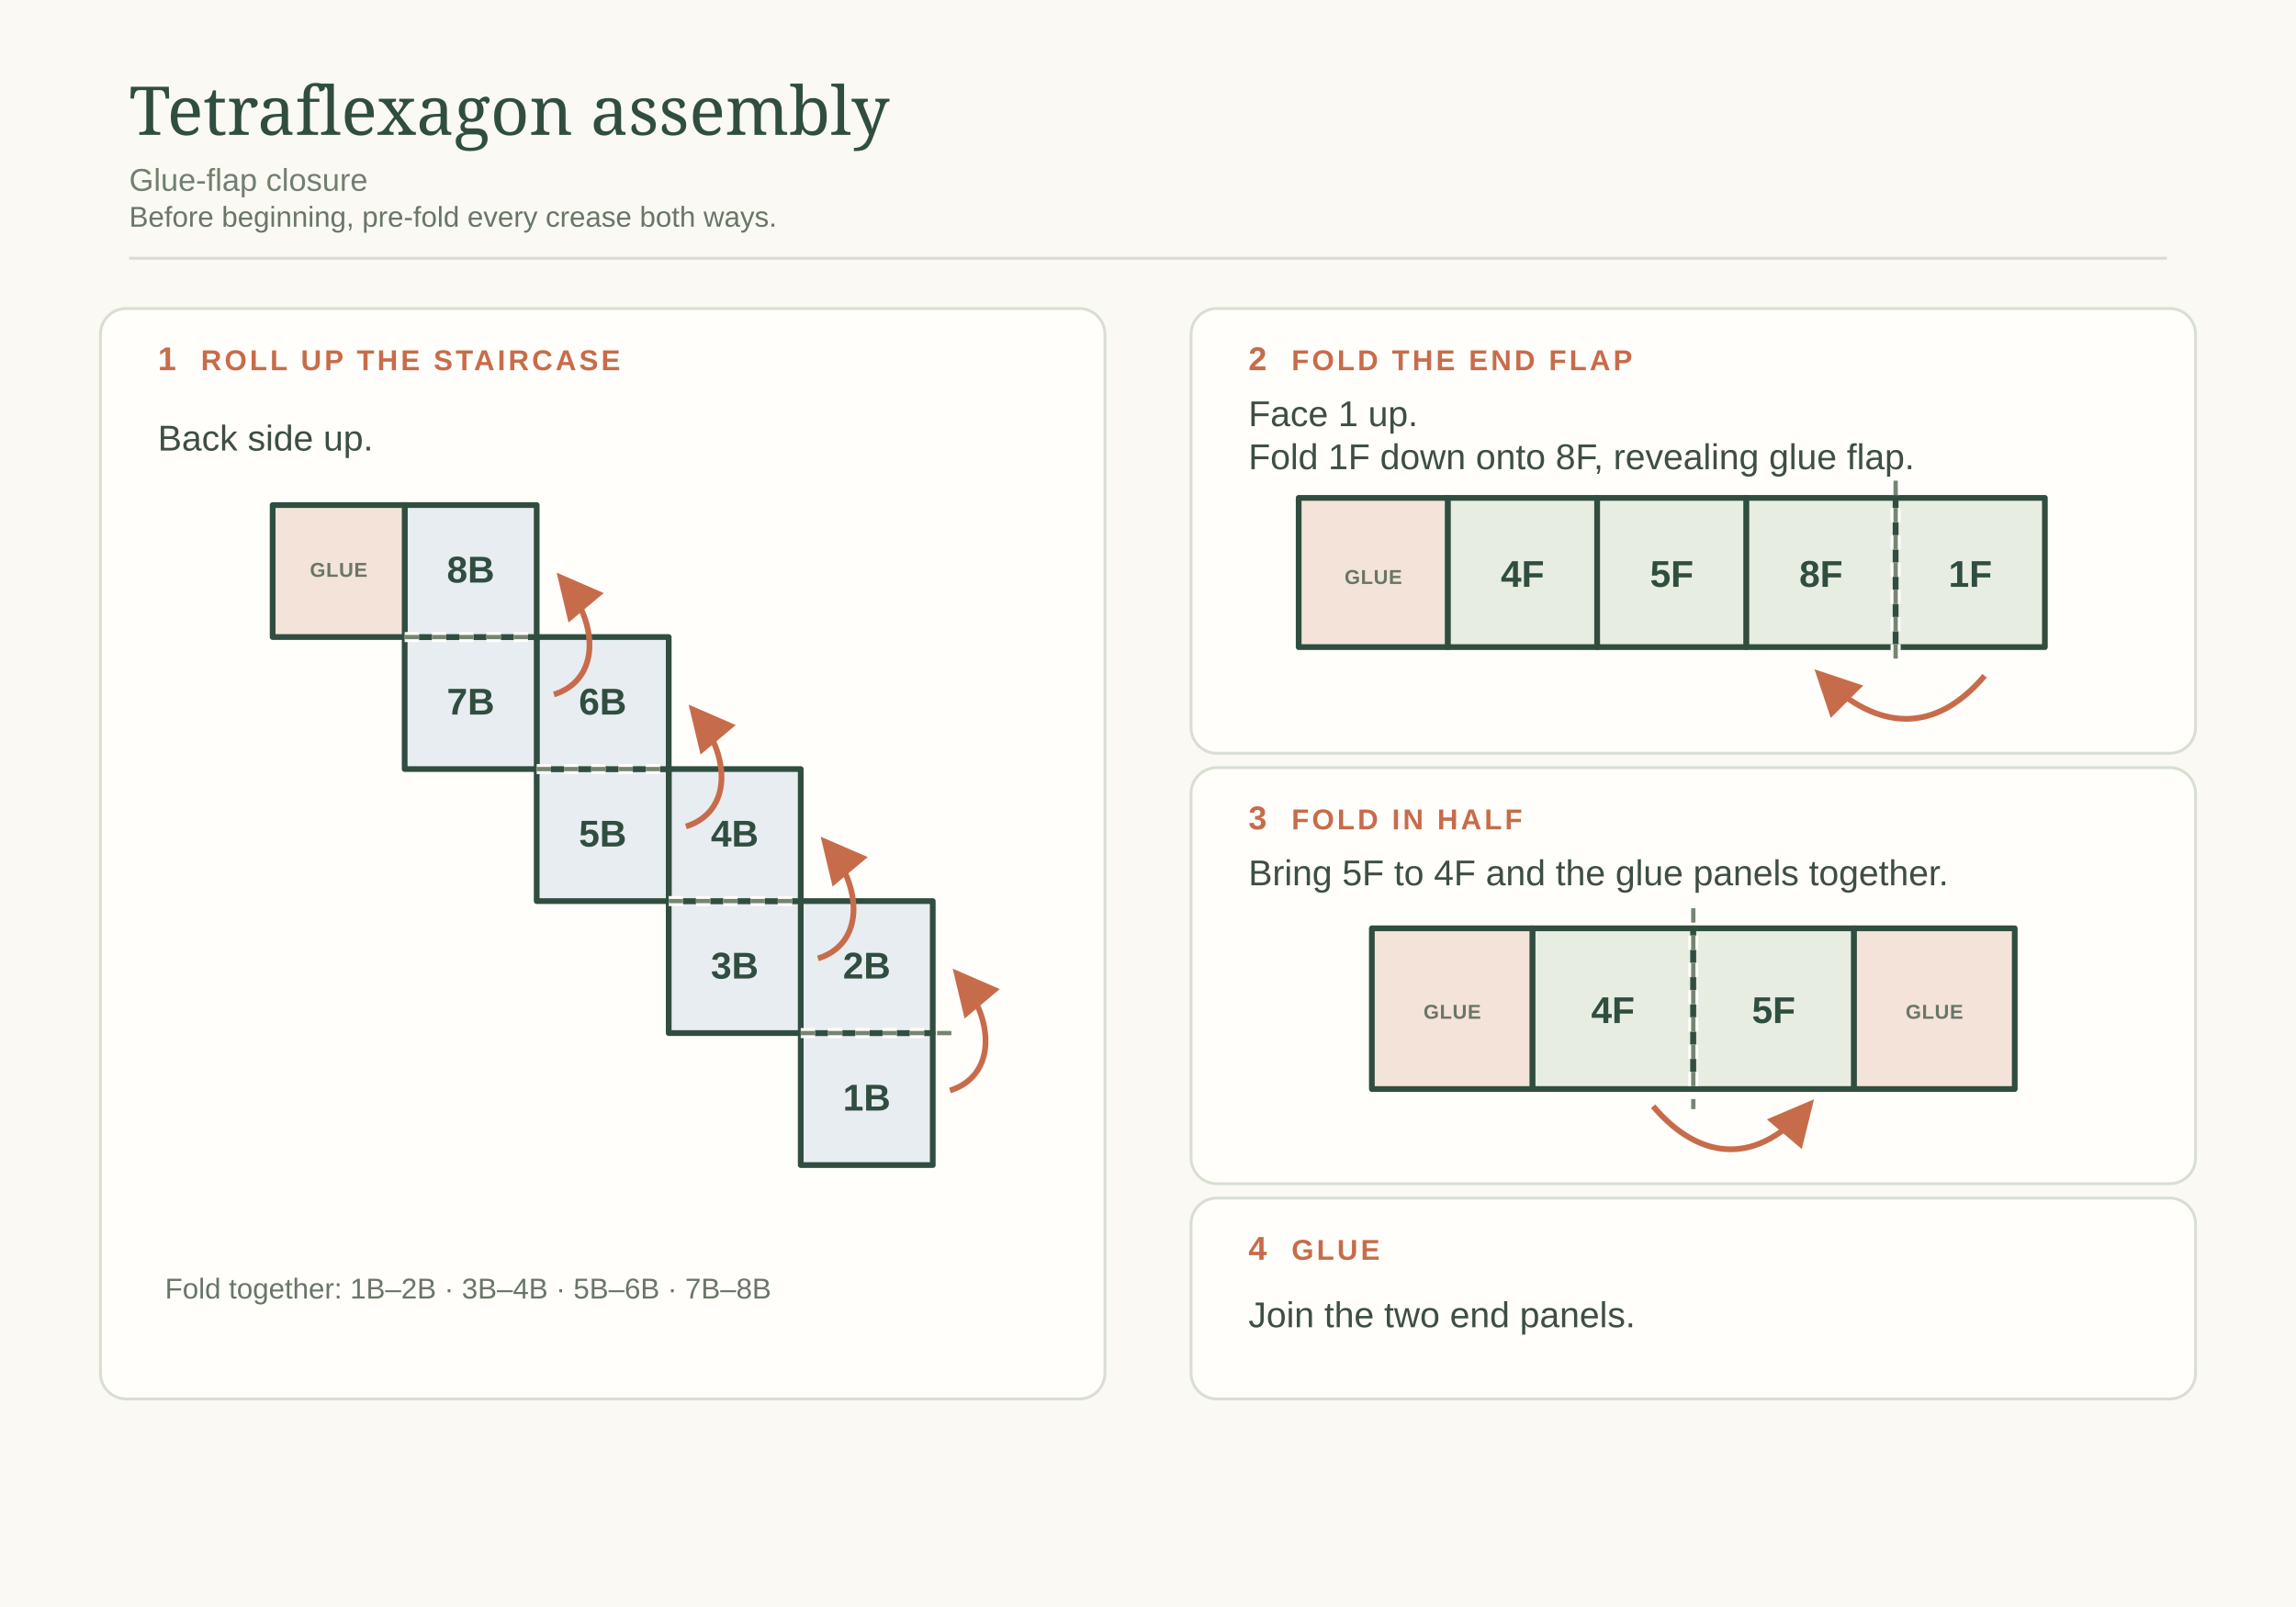
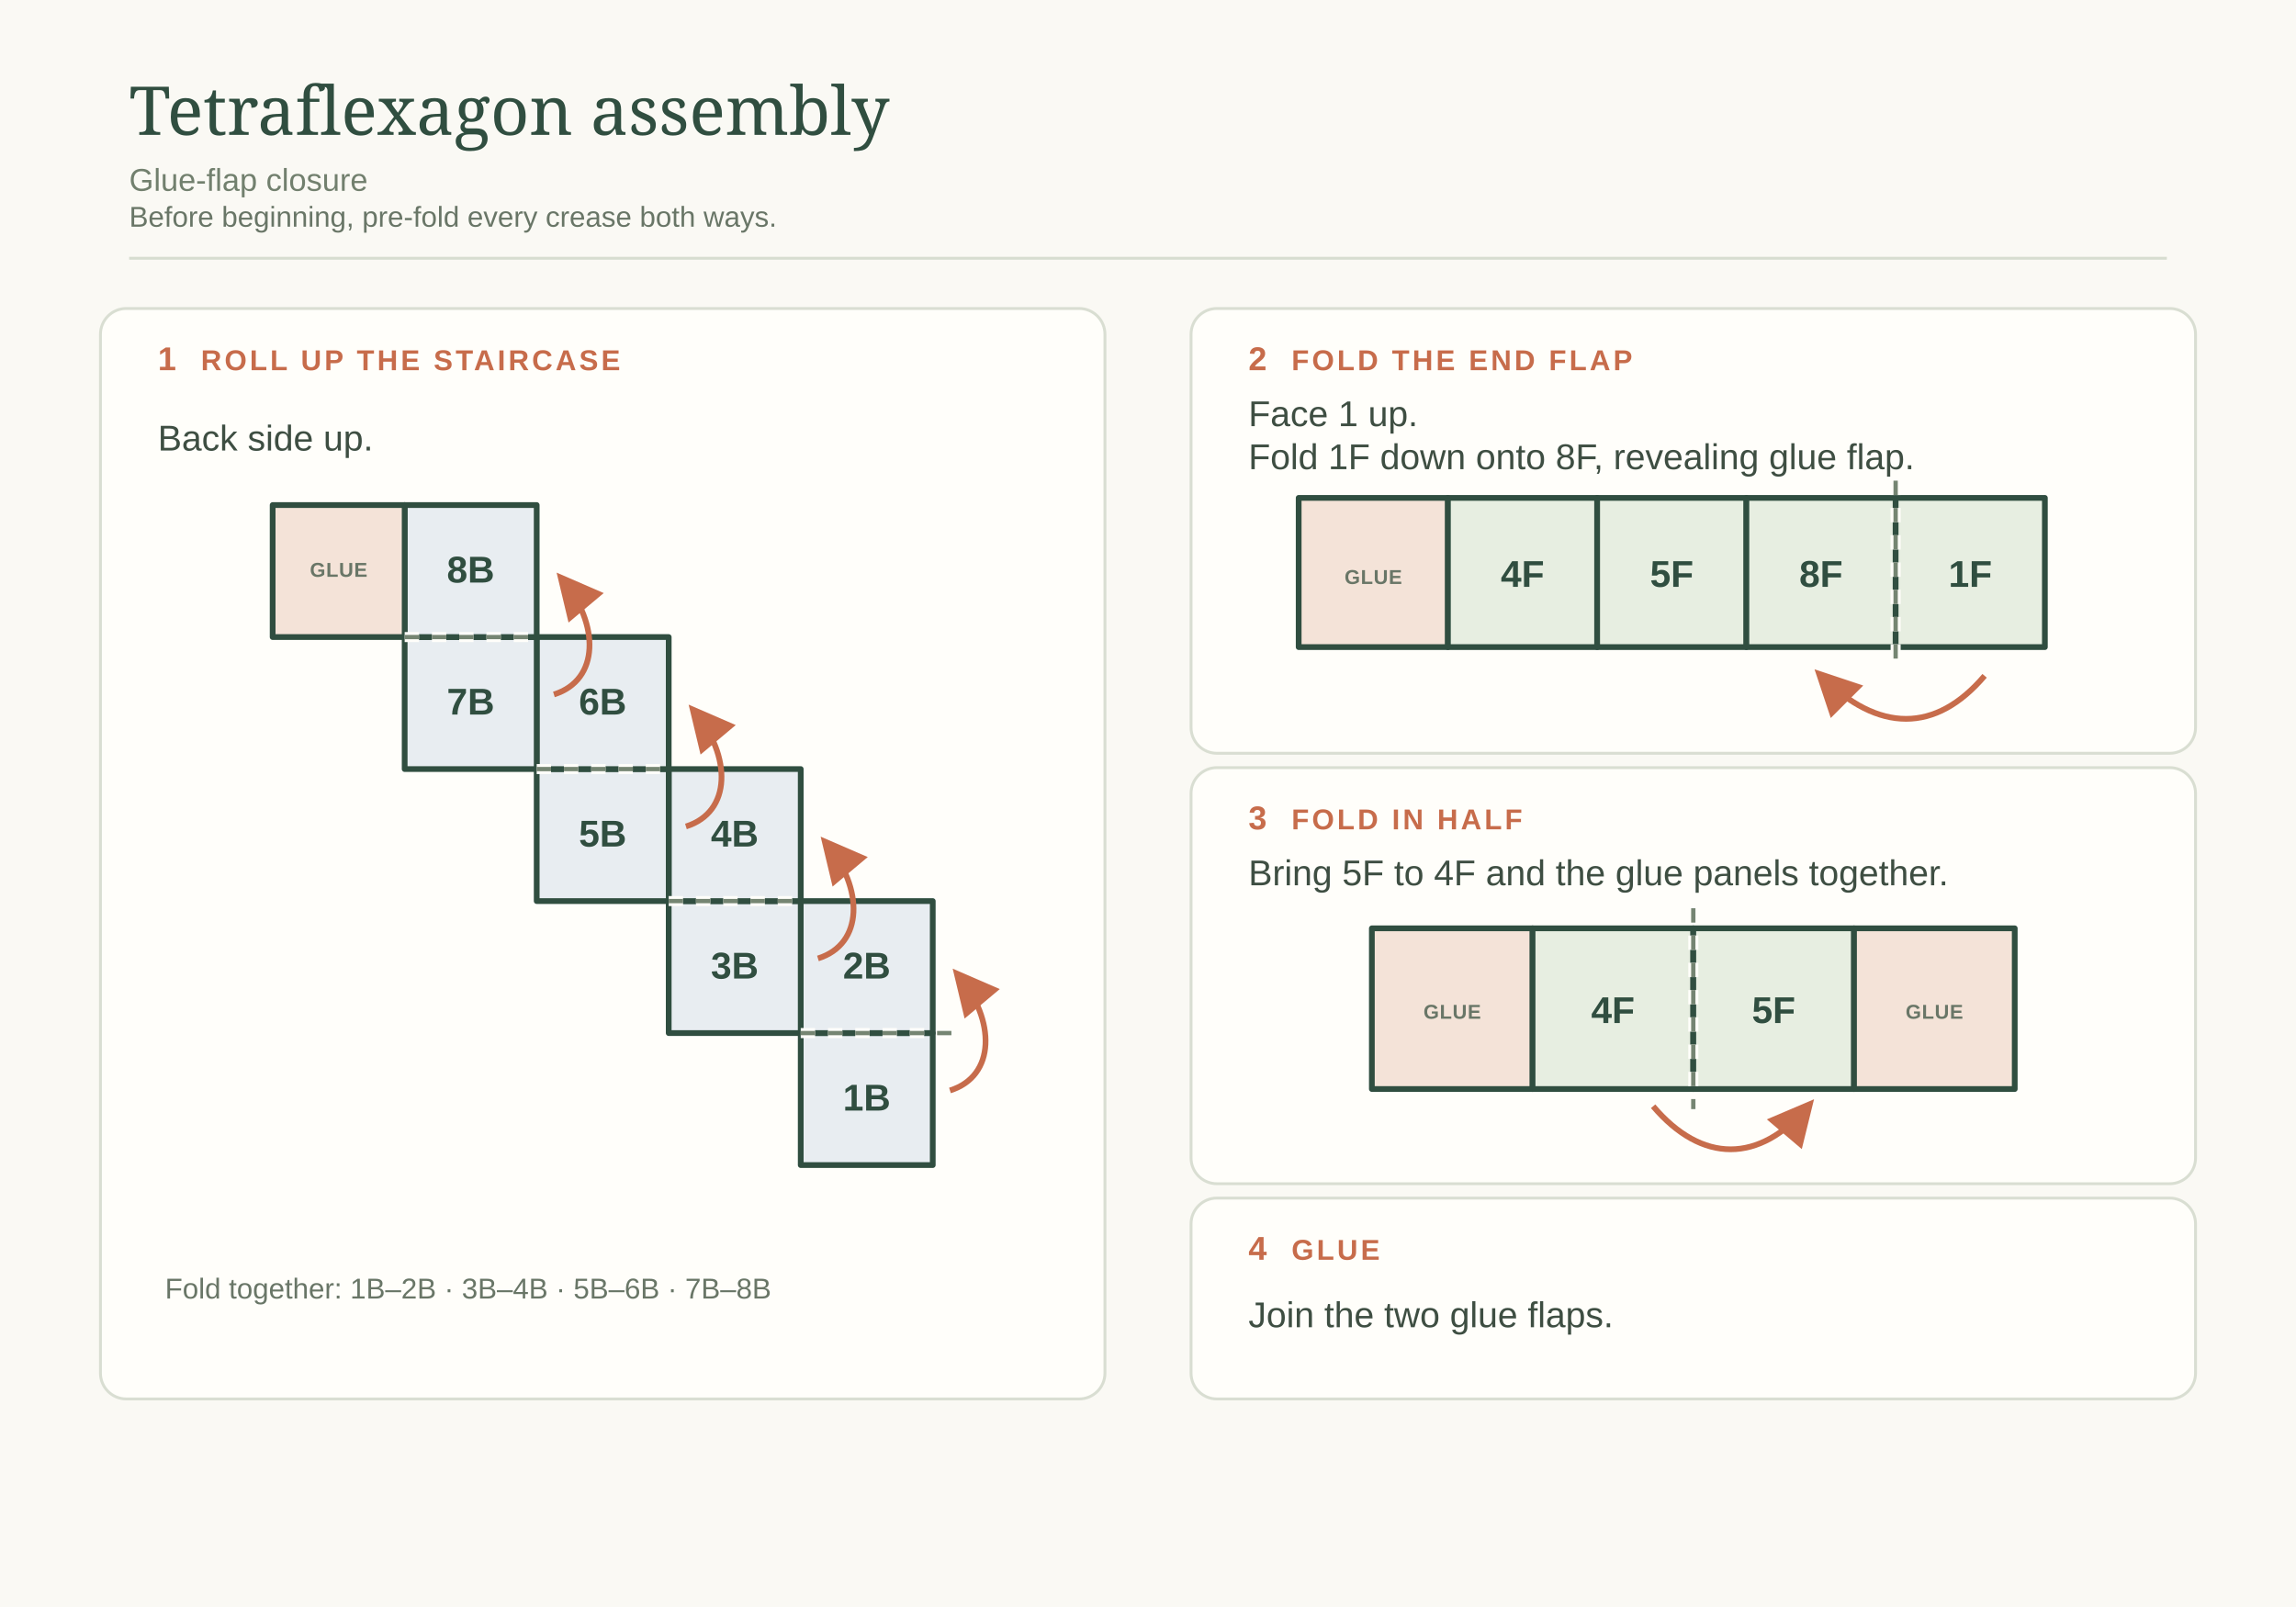
<svg xmlns="http://www.w3.org/2000/svg" width="1600" height="1120" viewBox="0 0 1600 1120">
  <style>
    .paper{fill:#faf9f4}.ink{stroke:#304e40;stroke-width:4;stroke-linejoin:round}.creaseUnder{stroke:#fffefa;stroke-width:7;stroke-dasharray:10 9;fill:none}.crease{stroke:#758572;stroke-width:3;stroke-dasharray:10 9;fill:none}.arrow{stroke:#c76c4b;stroke-width:4;fill:none;marker-end:url(#arrow)}.tape{fill:#d9d7ba;stroke:#766f52;stroke-width:3}.heading{font:500 47px Georgia,serif;fill:#304e40}.sub{font:22px Arial,sans-serif;fill:#72806e}.stepNumber{font:600 23px Arial,sans-serif;fill:#c76c4b}.step{font:600 20px Arial,sans-serif;letter-spacing:2px;fill:#c76c4b}.caption{font:25px Arial,sans-serif;fill:#3e4e42}.small{font:20px Arial,sans-serif;fill:#697667}.micro{font:600 14px Arial,sans-serif;letter-spacing:.4px;fill:#697667}.label{font:600 26px Arial,sans-serif;fill:#304e40}.f{fill:#e7eee1}.b{fill:#e8edf1}.glue{fill:#f4e3d8}.panel{fill:#fffefa;stroke:#d9ded2;stroke-width:2}
  </style>
  <defs>
    <marker id="arrow" viewBox="0 0 10 10" refX="8" refY="5" markerWidth="8" markerHeight="8" orient="auto-start-reverse">
      <path d="M 0 0 L 10 5 L 0 10 z" fill="#c76c4b" />
    </marker>
    <linearGradient id="pageCurl" gradientUnits="userSpaceOnUse" x1="89" y1="60" x2="153" y2="108">
      <stop offset="0" stop-color="#fffefa" />
      <stop offset=".26" stop-color="#f7f7f3" />
      <stop offset=".55" stop-color="#dde1db" />
      <stop offset=".8" stop-color="#aeb7ad" />
      <stop offset="1" stop-color="#68746b" />
    </linearGradient>
    <linearGradient id="pageCurlRotated" gradientUnits="userSpaceOnUse" x1="77" y1="85" x2="13" y2="37">
      <stop offset="0" stop-color="#fffefa" />
      <stop offset=".26" stop-color="#f7f7f3" />
      <stop offset=".55" stop-color="#dde1db" />
      <stop offset=".8" stop-color="#aeb7ad" />
      <stop offset="1" stop-color="#68746b" />
    </linearGradient>
    <radialGradient id="curlSheen" gradientUnits="userSpaceOnUse" cx="95" cy="59" r="65">
      <stop offset="0" stop-color="#ffffff" stop-opacity=".78" />
      <stop offset=".46" stop-color="#ffffff" stop-opacity=".2" />
      <stop offset="1" stop-color="#ffffff" stop-opacity="0" />
    </radialGradient>
    <radialGradient id="curlSheenRotated" gradientUnits="userSpaceOnUse" cx="71" cy="86" r="65">
      <stop offset="0" stop-color="#ffffff" stop-opacity=".78" />
      <stop offset=".46" stop-color="#ffffff" stop-opacity=".2" />
      <stop offset="1" stop-color="#ffffff" stop-opacity="0" />
    </radialGradient>
    <linearGradient id="curlEdgeShade" x1="1" y1="0" x2="0" y2="1">
      <stop offset="0" stop-color="#344138" stop-opacity="0" />
      <stop offset=".2" stop-color="#344138" stop-opacity=".2" />
      <stop offset=".8" stop-color="#344138" stop-opacity=".2" />
      <stop offset="1" stop-color="#344138" stop-opacity="0" />
    </linearGradient>
    <linearGradient id="curlJoinRightTop" gradientUnits="userSpaceOnUse" x1="156" y1="36" x2="145" y2="61">
      <stop offset="0" stop-color="#304e40" />
      <stop offset="1" stop-color="#304e40" stop-opacity="0" />
    </linearGradient>
    <linearGradient id="curlJoinRightBottom" gradientUnits="userSpaceOnUse" x1="78" y1="112" x2="103" y2="101">
      <stop offset="0" stop-color="#304e40" />
      <stop offset="1" stop-color="#304e40" stop-opacity="0" />
    </linearGradient>
    <linearGradient id="curlJoinLeftTop" gradientUnits="userSpaceOnUse" x1="88" y1="33" x2="63" y2="44">
      <stop offset="0" stop-color="#304e40" />
      <stop offset="1" stop-color="#304e40" stop-opacity="0" />
    </linearGradient>
    <linearGradient id="curlJoinLeftBottom" gradientUnits="userSpaceOnUse" x1="10" y1="109" x2="21" y2="84">
      <stop offset="0" stop-color="#304e40" />
      <stop offset="1" stop-color="#304e40" stop-opacity="0" />
    </linearGradient>
    <clipPath id="underCurlRight">
      <path d="M156 36C156 52 145 61 134 71L114 90C103 101 89 112 78 112H156Z" />
    </clipPath>
    <clipPath id="underCurlLeft">
      <path d="M10 109C10 93 21 84 32 74L52 55C63 44 77 33 88 33H10Z" />
    </clipPath>
    <clipPath id="greenSideRight">
      <path fill-rule="evenodd" clip-rule="evenodd" d="M0 0H166V145H0ZM156 36V112H78C89 112 105 101 105 90V63H124C138 63 156 52 156 36Z" />
      <rect x="156" y="33" width="4" height="82" rx="2" ry="2" />
      <rect x="75" y="112" width="84" height="4" rx="2" ry="2" />
    </clipPath>
    <clipPath id="greenSideLeft">
      <path fill-rule="evenodd" clip-rule="evenodd" d="M0 0H176V145H0ZM10 109V33H88C77 33 61 44 61 55V82H42C28 82 10 93 10 109Z" />
      <rect x="6" y="29" width="4" height="84" rx="2" ry="2" />
      <rect x="6" y="29" width="86" height="4" rx="2" ry="2" />
    </clipPath>
    <filter id="edgeBlur" x="-25%" y="-25%" width="150%" height="150%">
      <feGaussianBlur stdDeviation="2.2" />
    </filter>
    <filter id="curlShadow" x="-35%" y="-35%" width="170%" height="170%">
      <feGaussianBlur in="SourceAlpha" stdDeviation="3" result="blur" />
      <feOffset in="blur" dx="2" dy="3" result="offsetBlur" />
      <feColorMatrix in="offsetBlur" type="matrix" values="0 0 0 0 0.12 0 0 0 0 0.18 0 0 0 0 0.14 0 0 0 .34 0" result="shadow" />
      <feMerge>
        <feMergeNode in="shadow" />
        <feMergeNode in="SourceGraphic" />
      </feMerge>
    </filter>
    <filter id="curlShadowRotated" x="-35%" y="-35%" width="170%" height="170%">
      <feGaussianBlur in="SourceAlpha" stdDeviation="3" result="blur" />
      <feOffset in="blur" dx="-2" dy="-3" result="offsetBlur" />
      <feColorMatrix in="offsetBlur" type="matrix" values="0 0 0 0 0.12 0 0 0 0 0.18 0 0 0 0 0.14 0 0 0 .34 0" result="shadow" />
      <feMerge>
        <feMergeNode in="shadow" />
        <feMergeNode in="SourceGraphic" />
      </feMerge>
    </filter>
  </defs>
  <rect class="paper" width="1600" height="1120" />
  <text x="90" y="94" class="heading">Tetraflexagon assembly</text>
  <text x="90" y="133" class="sub">Glue-flap closure</text>
  <text x="90" y="158" class="small">Before beginning, pre-fold every crease both ways.</text>
  <line x1="90" y1="180" x2="1510" y2="180" stroke="#d7ddd0" stroke-width="2" />
  <g transform="translate(70 215)">
    <rect class="panel" width="700" height="760" rx="18" />
    <text class="stepNumber" x="40" y="43">1</text>
    <text class="step" x="70" y="43">ROLL UP THE STAIRCASE</text>
    <text class="caption" x="40" y="99">Back side up.</text>
    <g transform="translate(212 185)">
      <rect class="b ink" x="276" y="320" width="92" height="92" />
      <text class="label" x="322" y="374" text-anchor="middle">1B</text>
      <rect class="b ink" x="276" y="228" width="92" height="92" />
      <text class="label" x="322" y="282" text-anchor="middle">2B</text>
      <rect class="b ink" x="184" y="228" width="92" height="92" />
      <text class="label" x="230" y="282" text-anchor="middle">3B</text>
      <rect class="b ink" x="184" y="136" width="92" height="92" />
      <text class="label" x="230" y="190" text-anchor="middle">4B</text>
      <rect class="b ink" x="92" y="136" width="92" height="92" />
      <text class="label" x="138" y="190" text-anchor="middle">5B</text>
      <rect class="b ink" x="92" y="44" width="92" height="92" />
      <text class="label" x="138" y="98" text-anchor="middle">6B</text>
      <rect class="b ink" x="0" y="44" width="92" height="92" />
      <text class="label" x="46" y="98" text-anchor="middle">7B</text>
      <rect class="b ink" x="0" y="-48" width="92" height="92" />
      <text class="label" x="46" y="6" text-anchor="middle">8B</text>
      <rect class="glue ink" x="-92" y="-48" width="92" height="92" />
      <text class="micro" x="-46" y="2" text-anchor="middle">GLUE</text>
      <path class="creaseUnder" d="M276 320H390M184 228H276M92 136H184M0 44H92" />
      <path class="crease" d="M276 320H390M184 228H276M92 136H184M0 44H92" />
      <g transform="translate(350 0) scale(-1 1)">
        <path class="arrow" d="M-30 360 C-62 350,-62 311,-36 280" />
        <path class="arrow" d="M62 268 C30 258,30 219,56 188" />
        <path class="arrow" d="M154 176 C122 166,122 127,148 96" />
        <path class="arrow" d="M246 84 C214 74,214 35,240 4" />
      </g>
    </g>
    <text class="small" x="45" y="690">Fold together: 1B–2B · 3B–4B · 5B–6B · 7B–8B</text>
  </g>
  <g transform="translate(830 215)">
    <rect class="panel" width="700" height="310" rx="18" />
    <text class="stepNumber" x="40" y="43">2</text>
    <text class="step" x="70" y="43">FOLD THE END FLAP</text>
    <text class="caption" x="40" y="82">Face 1 up.</text>
    <text class="caption" x="40" y="112">Fold 1F down onto 8F, revealing glue flap.</text>
    <g transform="translate(75 132)">
      <rect class="glue ink" x="0" y="0" width="104" height="104" />
      <text class="micro" x="52" y="60" text-anchor="middle">GLUE</text>
      <rect class="f ink" x="104" y="0" width="104" height="104" />
      <text class="label" x="156" y="62" text-anchor="middle">4F</text>
      <rect class="f ink" x="208" y="0" width="104" height="104" />
      <text class="label" x="260" y="62" text-anchor="middle">5F</text>
      <rect class="f ink" x="312" y="0" width="104" height="104" />
      <text class="label" x="364" y="62" text-anchor="middle">8F</text>
      <rect class="f ink" x="416" y="0" width="104" height="104" />
      <text class="label" x="468" y="62" text-anchor="middle">1F</text>
      <path class="creaseUnder" d="M416 -12V116" />
      <path class="crease" d="M416 -12V116" />
      <path class="arrow" d="M478 124C444 164 404 164 364 124" />
    </g>
  </g>
  <g transform="translate(830 535)">
    <rect class="panel" width="700" height="290" rx="18" />
    <text class="stepNumber" x="40" y="43">3</text>
    <text class="step" x="70" y="43">FOLD IN HALF</text>
    <text class="caption" x="40" y="82">Bring 5F to 4F and the glue panels together.</text>
    <g transform="translate(126 112)">
      <rect class="glue ink" x="0" y="0" width="112" height="112" />
      <text class="micro" x="56" y="63" text-anchor="middle">GLUE</text>
      <rect class="f ink" x="112" y="0" width="112" height="112" />
      <text class="label" x="168" y="66" text-anchor="middle">4F</text>
      <rect class="f ink" x="224" y="0" width="112" height="112" />
      <text class="label" x="280" y="66" text-anchor="middle">5F</text>
      <rect class="glue ink" x="336" y="0" width="112" height="112" />
      <text class="micro" x="392" y="63" text-anchor="middle">GLUE</text>
      <path class="creaseUnder" d="M224 -14V126" />
      <path class="crease" d="M224 -14V126" />
      <path class="arrow" d="M196 124C230 164 270 164 304 124" />
    </g>
  </g>
  <g transform="translate(830 835)">
    <rect class="panel" width="700" height="140" rx="18" />
    <text class="stepNumber" x="40" y="43">4</text>
    <text class="step" x="70" y="43">GLUE</text>
-     <text class="caption" x="40" y="90">Join the two end panels.</text>
+     <text class="caption" x="40" y="90">Join the two glue flaps.</text>
  </g>
</svg>
